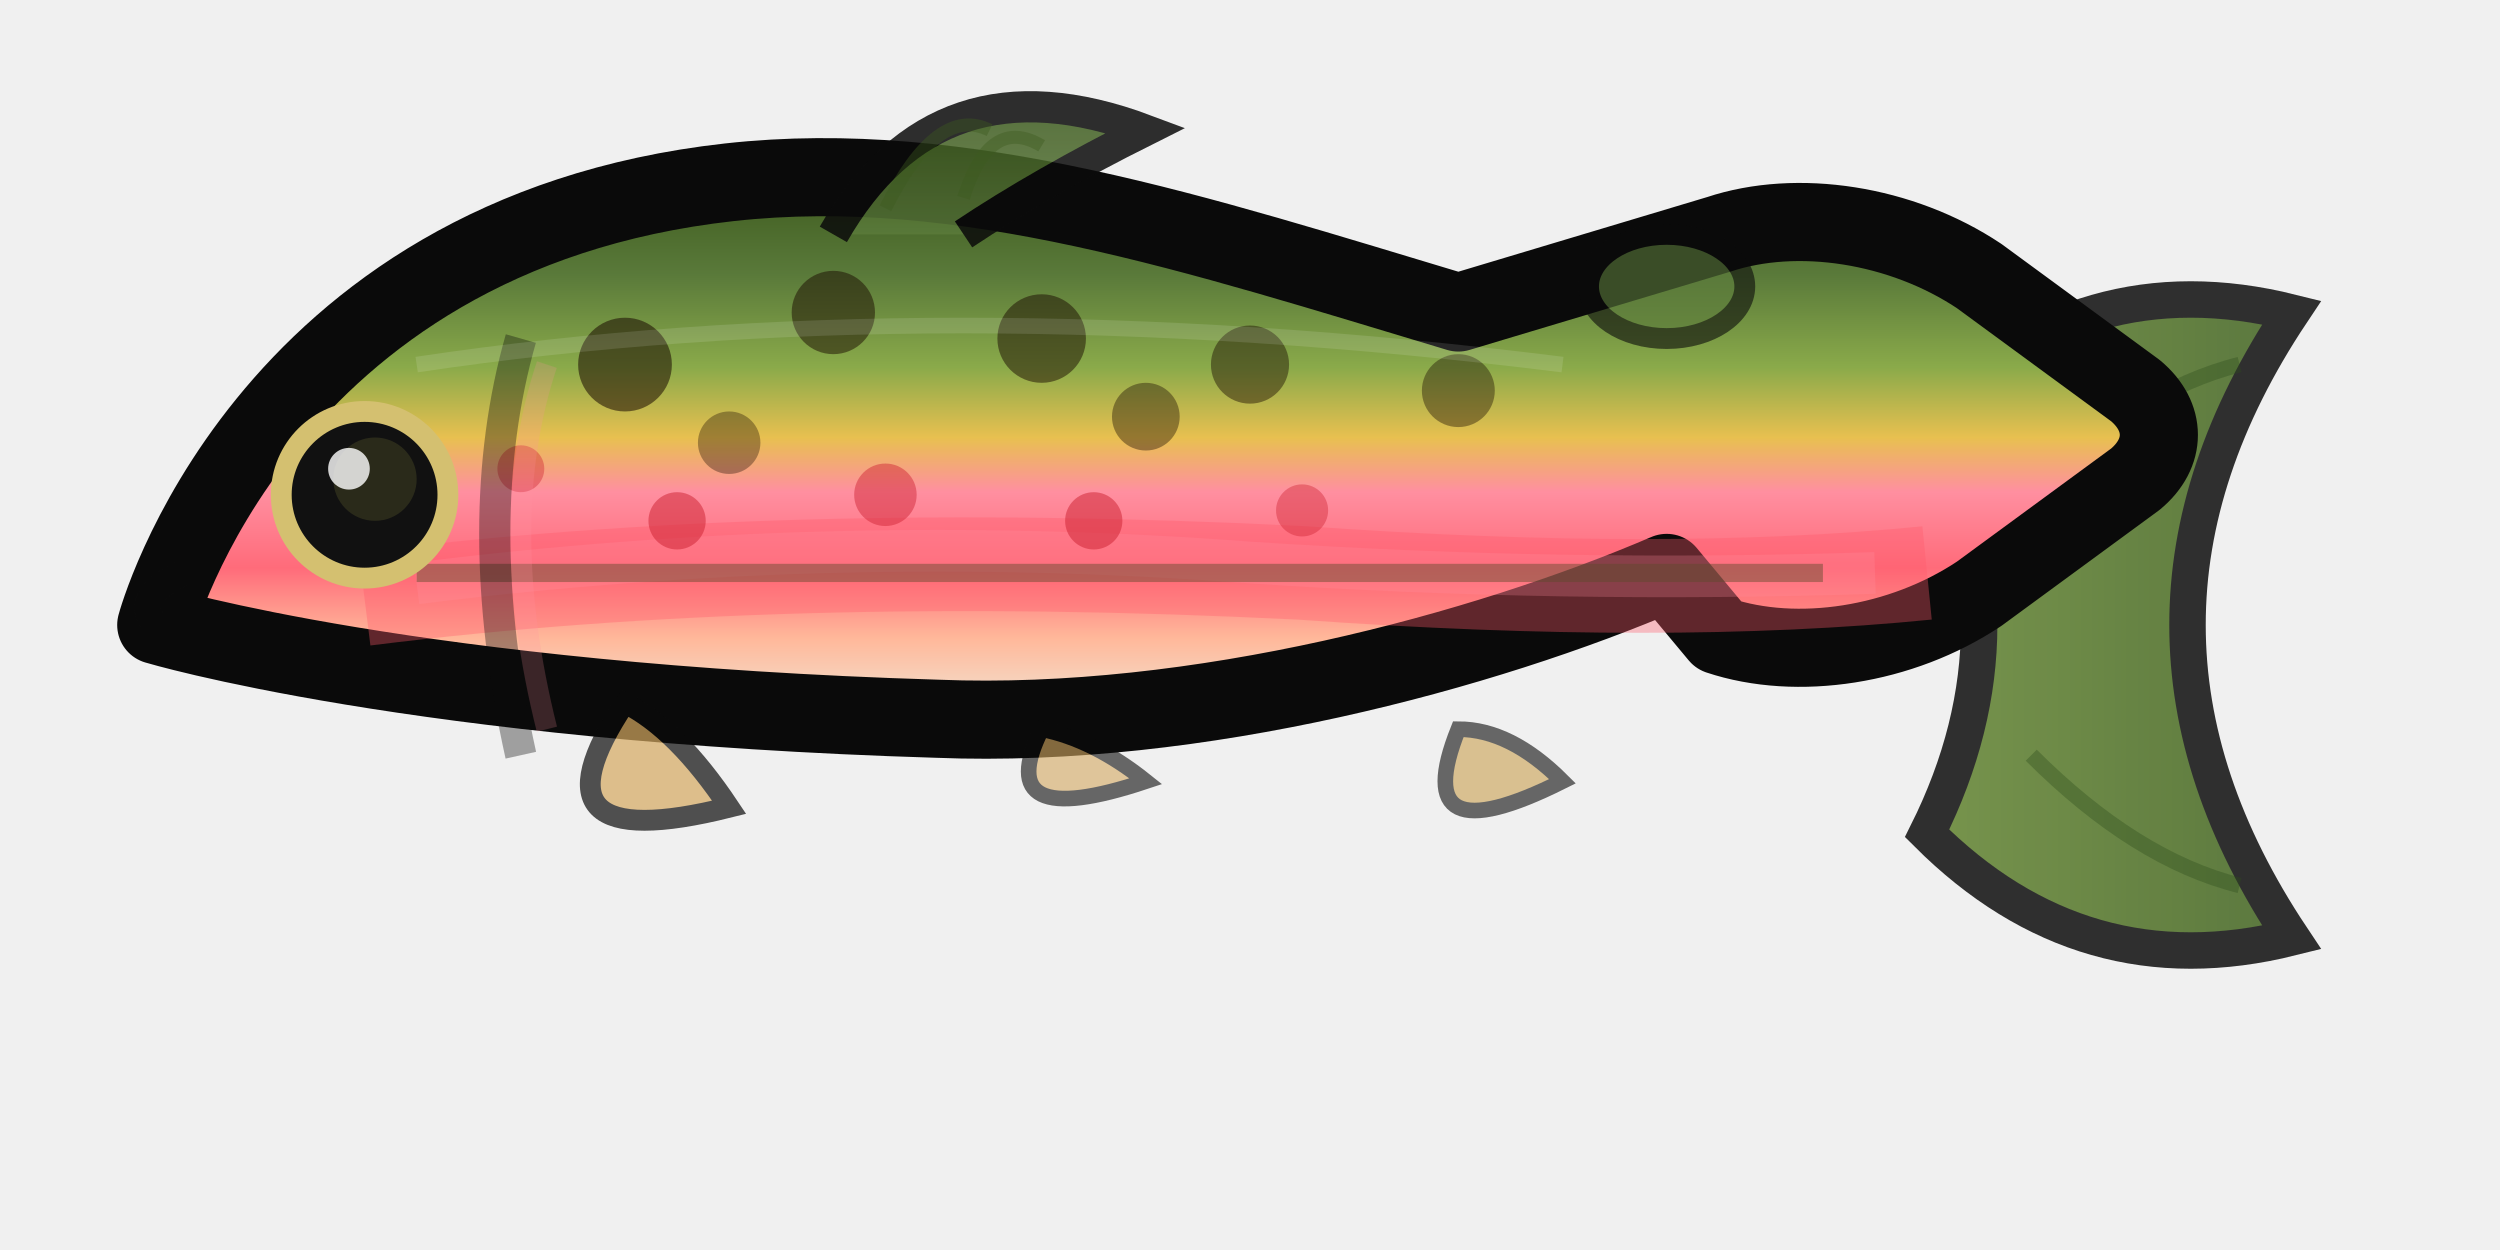
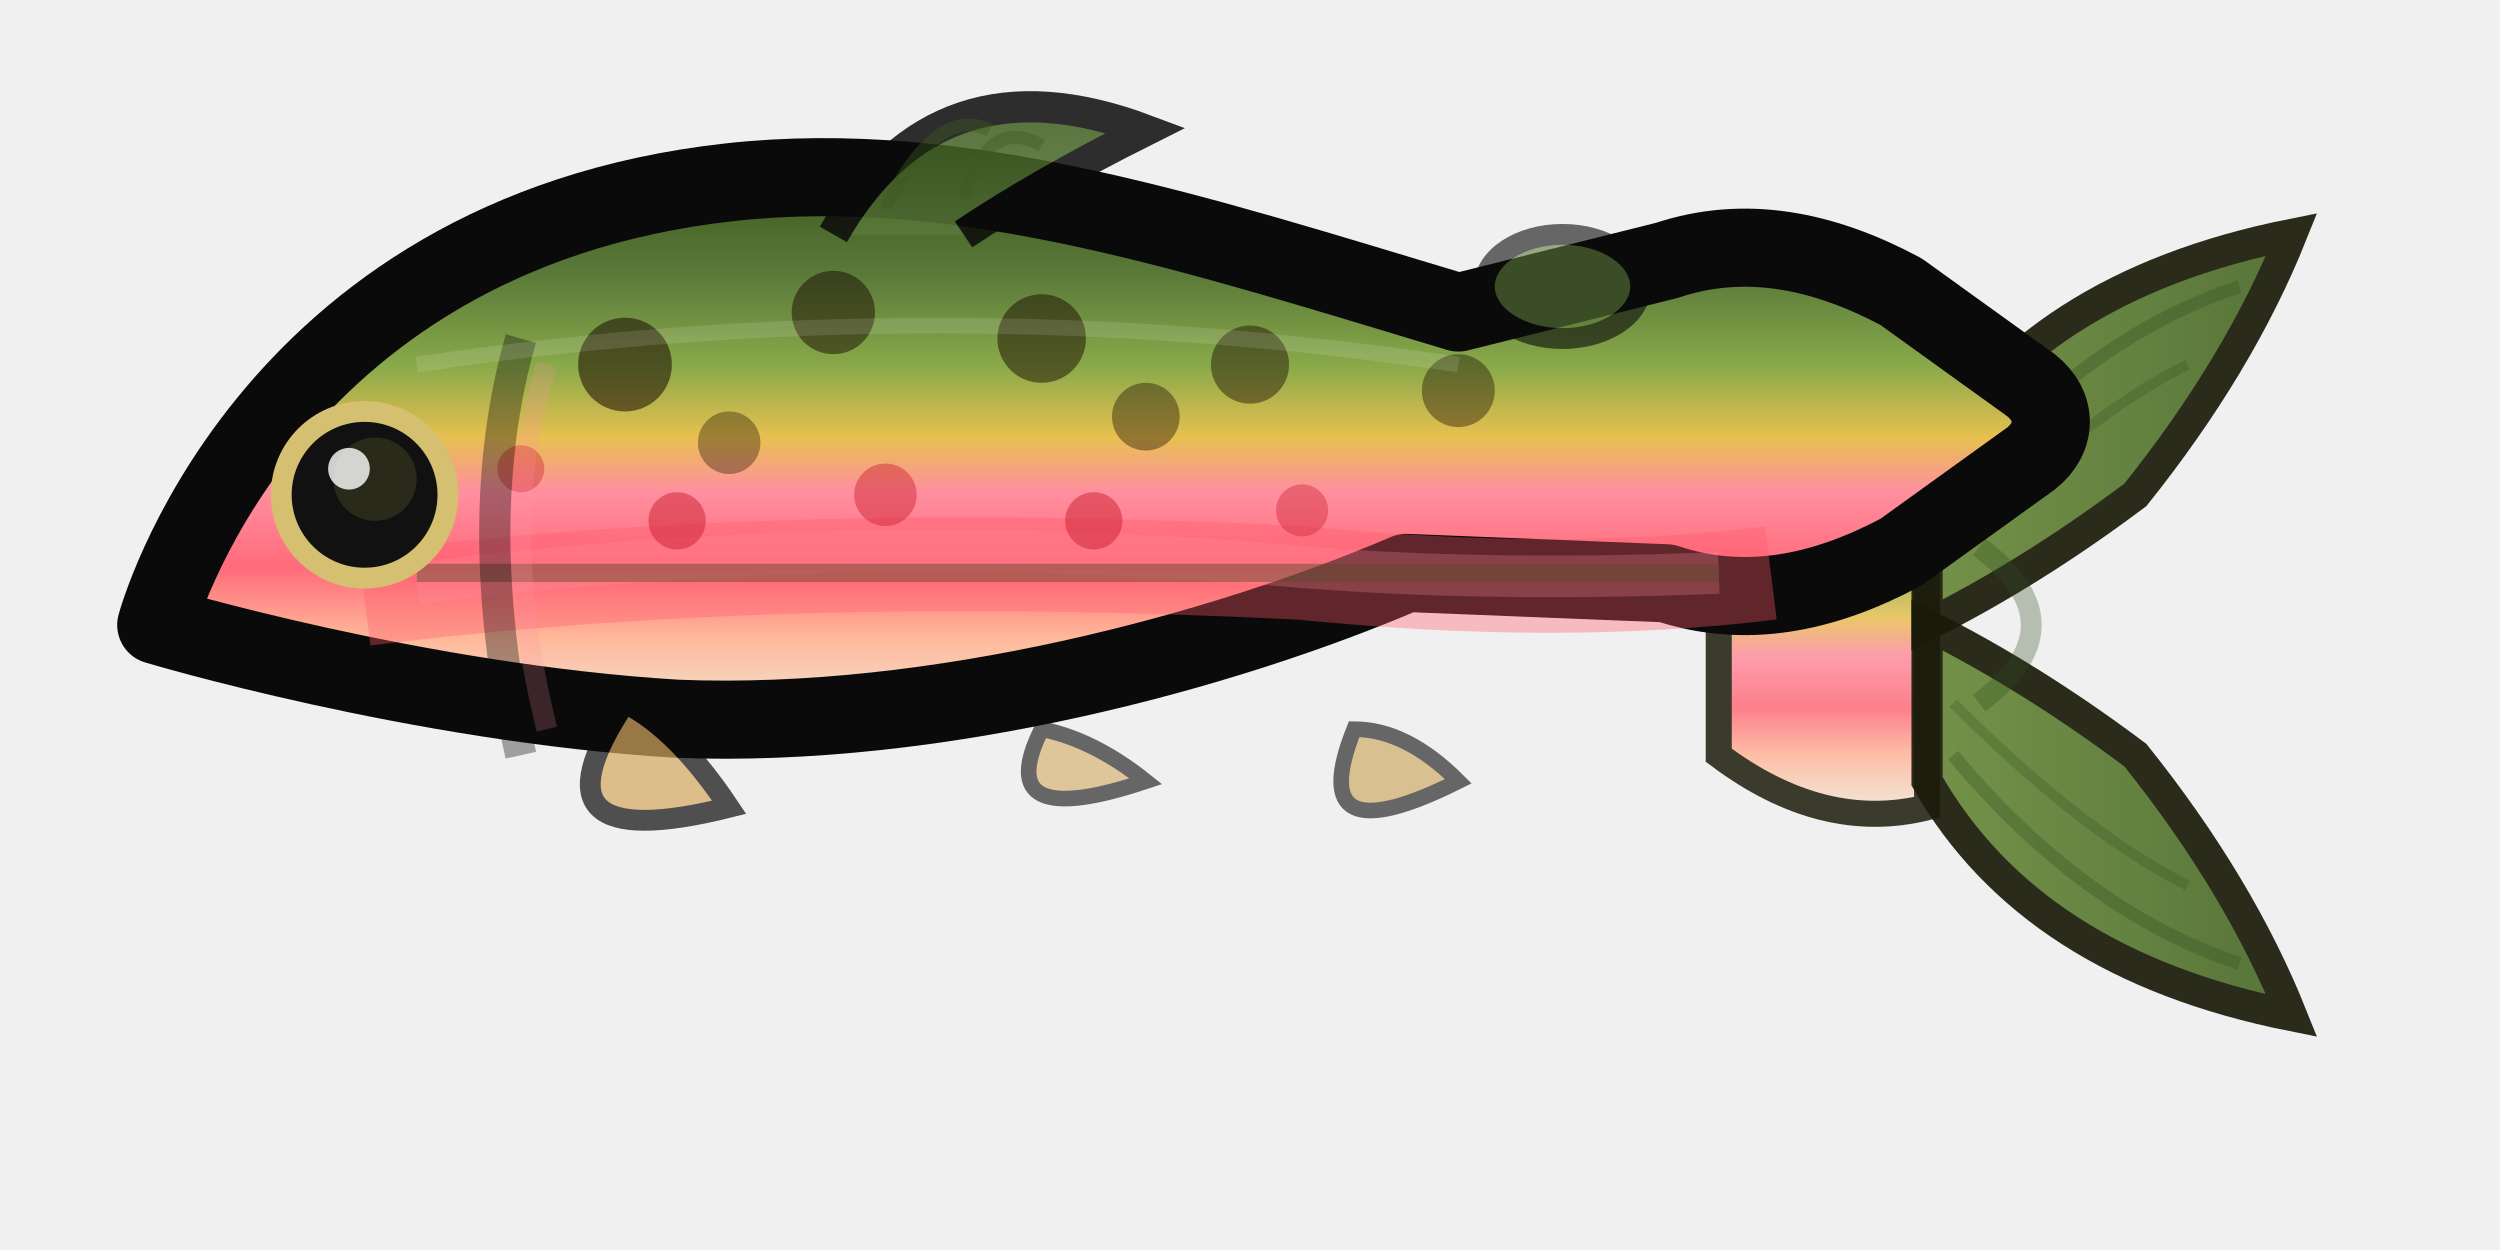
<svg xmlns="http://www.w3.org/2000/svg" width="48" height="24" viewBox="0 0 48 24">
  <defs>
    <linearGradient id="troutBody" x1="0" y1="0" x2="0" y2="1">
      <stop offset="0%" stop-color="#3d5a1e" />
      <stop offset="18%" stop-color="#5a7a3a" />
      <stop offset="35%" stop-color="#8aaa4a" />
      <stop offset="48%" stop-color="#e8c050" />
      <stop offset="58%" stop-color="#ff8fa0" />
      <stop offset="72%" stop-color="#ff6b7a" />
      <stop offset="85%" stop-color="#ffb89a" />
      <stop offset="100%" stop-color="#f0e8d8" />
    </linearGradient>
    <linearGradient id="tailFin" x1="0" y1="0" x2="1" y2="0">
      <stop offset="0%" stop-color="#6a8a3a" />
      <stop offset="100%" stop-color="#4a6a2a" />
    </linearGradient>
    <linearGradient id="dorsalFin" x1="0" y1="1" x2="0" y2="0">
      <stop offset="0%" stop-color="#5a7a3a" />
      <stop offset="100%" stop-color="#3d5a1e" />
    </linearGradient>
-     <animateTransform id="swimBody" attributeName="transform" type="translate" values="0,0; 0.3,-0.15; 0,0; -0.3,0.15; 0,0" dur="2.5s" repeatCount="indefinite" />
  </defs>
  <g>
-     <animateTransform attributeName="transform" type="translate" values="0,0; 0.4,-0.2; 0,0; -0.4,0.2; 0,0" dur="2.8s" repeatCount="indefinite" />
+     <animateTransform attributeName="transform" type="translate" values="0,0; 0.3,-0.12; 0.1,0; -0.2,0.12; 0,0" dur="2.6s" repeatCount="indefinite" />
    <g>
-       <animateTransform attributeName="transform" type="rotate" values="0 40 12; 3 40 12; 0 40 12; -3 40 12; 0 40 12" dur="1.4s" repeatCount="indefinite" />
-       <path d="M37 8 Q40 5 44 6 Q42 9 42 12 Q42 15 44 18 Q40 19 37 16 Q39 12 37 8z" fill="url(#tailFin)" stroke="#1a1a1a" stroke-width="0.7" opacity="0.9" />
-       <path d="M39 9.5 Q41 7.5 43 7" stroke="#2a4a1a" stroke-width="0.3" fill="none" opacity="0.35" />
-       <path d="M39 14.5 Q41 16.5 43 17" stroke="#2a4a1a" stroke-width="0.3" fill="none" opacity="0.35" />
+       <animateTransform attributeName="transform" type="rotate" values="0 34 12; 5 34 12; 0 34 12; -5 34 12; 0 34 12" dur="0.9s" repeatCount="indefinite" />
+       <path d="M33 9.5 Q35 8 37 8.5 L37 15.5 Q35 16 33 14.5 Z" fill="url(#troutBody)" stroke="#1a1a0a" stroke-width="0.5" opacity="0.85" />
+       <g>
+         <animateTransform attributeName="transform" type="rotate" values="0 37 12; 8 37 12; 2 37 12; -8 37 12; -2 37 12; 0 37 12" dur="0.7s" repeatCount="indefinite" />
+         <path d="M37 9 Q39 5.5 44 4.5 Q43 7 41 9.5 Q39 11 37 12Z" fill="url(#tailFin)" stroke="#1a1a0a" stroke-width="0.6" opacity="0.92" />
+         <path d="M37 12 Q39 13 41 14.5 Q43 17 44 19.5 Q39 18.5 37 15Z" fill="url(#tailFin)" stroke="#1a1a0a" stroke-width="0.6" opacity="0.92" />
+         <path d="M38 10.5 Q40 12 38 13.5" stroke="#2a4a1a" stroke-width="0.4" fill="none" opacity="0.3" />
+         <path d="M37.5 9.5 Q40 6.5 43 5.5" stroke="#2a4a1a" stroke-width="0.25" fill="none" opacity="0.3" />
+         <path d="M37.5 10.5 Q40 8 42 7" stroke="#2a4a1a" stroke-width="0.2" fill="none" opacity="0.25" />
+         <path d="M37.5 13.5 Q40 16 42 17" stroke="#2a4a1a" stroke-width="0.2" fill="none" opacity="0.25" />
+         <path d="M37.5 14.5 Q40 17.5 43 18.5" stroke="#2a4a1a" stroke-width="0.25" fill="none" opacity="0.3" />
+       </g>
    </g>
-     <path d="M3 12C3 12 5 4.5 14 3.5c4.5-.5 9 1 14 2.5l5-1.5c1.5-.5 3.5-.2 5 .8l3 2.2c.6.5.6 1.2 0 1.7l-3 2.2c-1.5 1-3.5 1.3-5 .8L32 11c-3.5 1.5-9 3-14 2.8C8 13.5 3 12 3 12z" fill="url(#troutBody)" stroke="#0a0a0a" stroke-width="1.5" stroke-linejoin="round" />
-     <path d="M7 11.5 Q15 10.5 25 11 Q32 11.5 37 11" stroke="#ff5a6a" stroke-width="1.8" fill="none" opacity="0.35" />
-     <path d="M8 11.2 Q16 10.2 24 10.8 Q30 11.2 36 11" stroke="#ff8fa0" stroke-width="0.8" fill="none" opacity="0.25" />
-     <path d="M8 11h27" stroke="#5a4a2a" stroke-width="0.35" opacity="0.45" />
+     <path d="M3 12C3 12 5 4.5 14 3.5c4.5-.5 9 1 14 2.5l4-1c1.5-.5 3-.2 4.5.6l2.5 1.8c.5.4.5 1 0 1.4l-2.5 1.8c-1.5.8-3 1.1-4.5.6L27 11c-3.5 1.5-9 3-14 2.8C8 13.5 3 12 3 12z" fill="url(#troutBody)" stroke="#0a0a0a" stroke-width="1.5" stroke-linejoin="round">
+       <animate attributeName="d" dur="1.8s" repeatCount="indefinite" values="M3 12C3 12 5 4.5 14 3.5c4.5-.5 9 1 14 2.5l4-1c1.5-.5 3-.2 4.5.6l2.5 1.8c.5.4.5 1 0 1.4l-2.5 1.8c-1.5.8-3 1.1-4.5.6L27 11c-3.5 1.5-9 3-14 2.8C8 13.5 3 12 3 12z;                M3 12C3 12 5 4.8 14 3.8c4.5-.5 9 0.8 14 2.2l4-0.8c1.5-.5 3-.2 4.5.6l2.5 1.6c.5.4.5 1 0 1.4l-2.5 1.6c-1.5.8-3 1.1-4.5.6L27 10.8c-3.5 1.3-9 2.8-14 2.5C8 13 3 12 3 12z;                M3 12C3 12 5 4.5 14 3.5c4.5-.5 9 1 14 2.5l4-1c1.5-.5 3-.2 4.5.6l2.5 1.8c.5.4.5 1 0 1.4l-2.5 1.8c-1.5.8-3 1.1-4.5.6L27 11c-3.5 1.5-9 3-14 2.8C8 13.5 3 12 3 12z;                M3 12C3 12 5 4.2 14 3.2c4.5-.5 9 1.2 14 2.8l4-1.2c1.5-.5 3-.2 4.5.6l2.5 2c.5.4.5 1 0 1.4l-2.5 2c-1.5.8-3 1.1-4.5.6L27 11.2c-3.5 1.7-9 3.2-14 3C8 14 3 12 3 12z;                M3 12C3 12 5 4.5 14 3.5c4.5-.5 9 1 14 2.5l4-1c1.5-.5 3-.2 4.5.6l2.5 1.8c.5.4.5 1 0 1.4l-2.5 1.8c-1.5.8-3 1.1-4.5.6L27 11c-3.5 1.5-9 3-14 2.8C8 13.5 3 12 3 12z" />
+     </path>
+     <path d="M7 11.5 Q15 10.5 25 11 Q30 11.5 34 11" stroke="#ff5a6a" stroke-width="1.8" fill="none" opacity="0.35" />
+     <path d="M8 11.2 Q16 10.2 24 10.8 Q28 11.2 33 11" stroke="#ff8fa0" stroke-width="0.8" fill="none" opacity="0.25" />
+     <path d="M8 11h25" stroke="#5a4a2a" stroke-width="0.35" opacity="0.45" />
    <circle cx="12" cy="7" r="0.9" fill="#1a0a00" opacity="0.55" />
    <circle cx="16" cy="6" r="0.8" fill="#1a0a00" opacity="0.5" />
    <circle cx="20" cy="6.5" r="0.85" fill="#1a0a00" opacity="0.5" />
    <circle cx="24" cy="7" r="0.75" fill="#1a0a00" opacity="0.45" />
    <circle cx="28" cy="7.5" r="0.7" fill="#1a0a00" opacity="0.4" />
    <circle cx="14" cy="8.5" r="0.6" fill="#1a0a00" opacity="0.35" />
    <circle cx="22" cy="8" r="0.65" fill="#1a0a00" opacity="0.4" />
    <circle cx="13" cy="10" r="0.55" fill="#cc2030" opacity="0.5" />
    <circle cx="17" cy="9.5" r="0.6" fill="#cc2030" opacity="0.45" />
    <circle cx="21" cy="10" r="0.55" fill="#cc2030" opacity="0.5" />
    <circle cx="25" cy="9.8" r="0.5" fill="#cc2030" opacity="0.4" />
    <circle cx="10" cy="9" r="0.45" fill="#cc2030" opacity="0.4" />
    <g>
-       <animateTransform attributeName="transform" type="rotate" values="0 18 4; -2 18 4; 0 18 4; 2 18 4; 0 18 4" dur="3s" repeatCount="indefinite" />
+       <animateTransform attributeName="transform" type="rotate" values="0 18 4; -2.5 18 4; 0 18 4; 2 18 4; 0 18 4" dur="2.4s" repeatCount="indefinite" />
      <path d="M16 4.5 Q18 1 22 2.5 Q20 3.5 18.5 4.5" fill="url(#dorsalFin)" stroke="#0a0a0a" stroke-width="0.6" opacity="0.85" />
      <path d="M17 4 Q18 2 19 2.5" stroke="#3d5a1e" stroke-width="0.25" fill="none" opacity="0.4" />
      <path d="M18.5 3.8 Q19 2.2 20 2.8" stroke="#3d5a1e" stroke-width="0.25" fill="none" opacity="0.4" />
    </g>
-     <ellipse cx="32" cy="5.5" rx="1.5" ry="1" fill="#5a7a3a" stroke="#0a0a0a" stroke-width="0.4" opacity="0.6" />
+     <ellipse cx="30" cy="5.5" rx="1.5" ry="1" fill="#5a7a3a" stroke="#0a0a0a" stroke-width="0.4" opacity="0.6" />
    <g>
-       <animateTransform attributeName="transform" type="rotate" values="0 13 14; 5 13 14; 0 13 14; -3 13 14; 0 13 14" dur="2s" repeatCount="indefinite" />
+       <animateTransform attributeName="transform" type="rotate" values="0 13 14; 6 13 14; 0 13 14; -4 13 14; 0 13 14" dur="1.3s" repeatCount="indefinite" />
      <path d="M12 13.5 Q10 16.5 14 15.5 Q13 14 12 13.5z" fill="#d4a860" stroke="#0a0a0a" stroke-width="0.4" opacity="0.7" />
    </g>
    <path d="M20 14 Q19 16 22 15 Q21 14.2 20 14z" fill="#d4a860" stroke="#0a0a0a" stroke-width="0.3" opacity="0.6" />
-     <path d="M28 14 Q27 16.5 30 15 Q29 14 28 14z" fill="#c9a050" stroke="#0a0a0a" stroke-width="0.3" opacity="0.6" />
+     <path d="M26 14 Q25 16.5 28 15 Q27 14 26 14z" fill="#c9a050" stroke="#0a0a0a" stroke-width="0.3" opacity="0.6" />
    <path d="M10 6.5 Q9 10 10 14.5" stroke="#0a0a0a" stroke-width="0.6" fill="none" opacity="0.35" />
    <path d="M10.5 7 Q9.5 10 10.5 14" stroke="#ff8fa0" stroke-width="0.4" fill="none" opacity="0.2" />
    <circle cx="7" cy="9.5" r="1.6" fill="#111" stroke="#d4c070" stroke-width="0.4" />
    <circle cx="7.2" cy="9.2" r="0.8" fill="#2a2a1a" />
    <circle cx="6.7" cy="9" r="0.4" fill="#fff" opacity="0.8" />
    <path d="M3 12 Q2.5 11.5 3.5 11" stroke="#0a0a0a" stroke-width="0.5" fill="none" opacity="0.5" />
-     <path d="M8 7 Q18 5.5 30 7" stroke="#fff" stroke-width="0.3" fill="none" opacity="0.12" />
+     <path d="M8 7 Q18 5.5 28 7" stroke="#fff" stroke-width="0.3" fill="none" opacity="0.12" />
  </g>
</svg>
